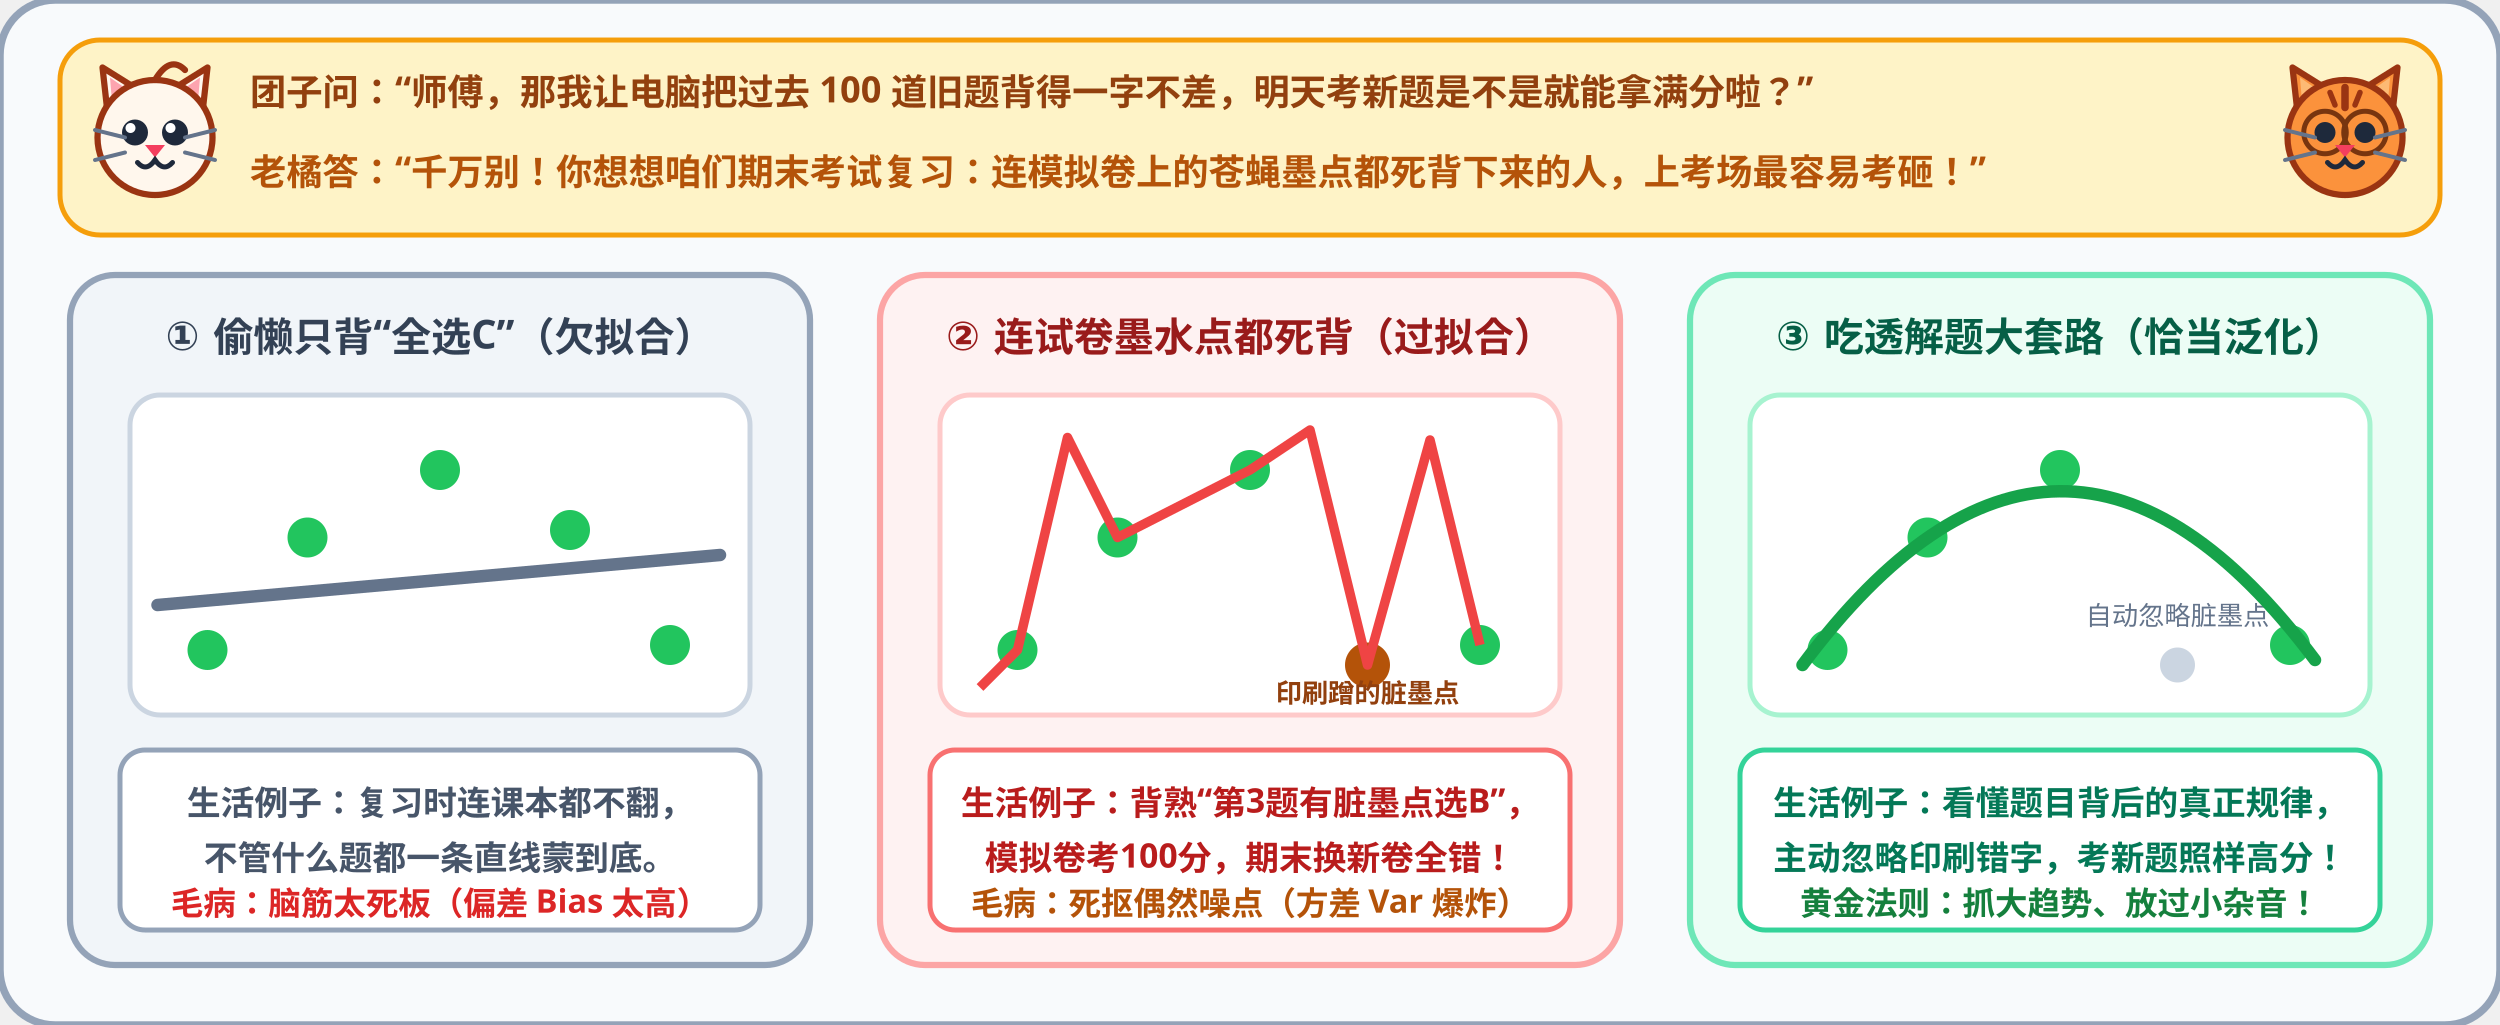
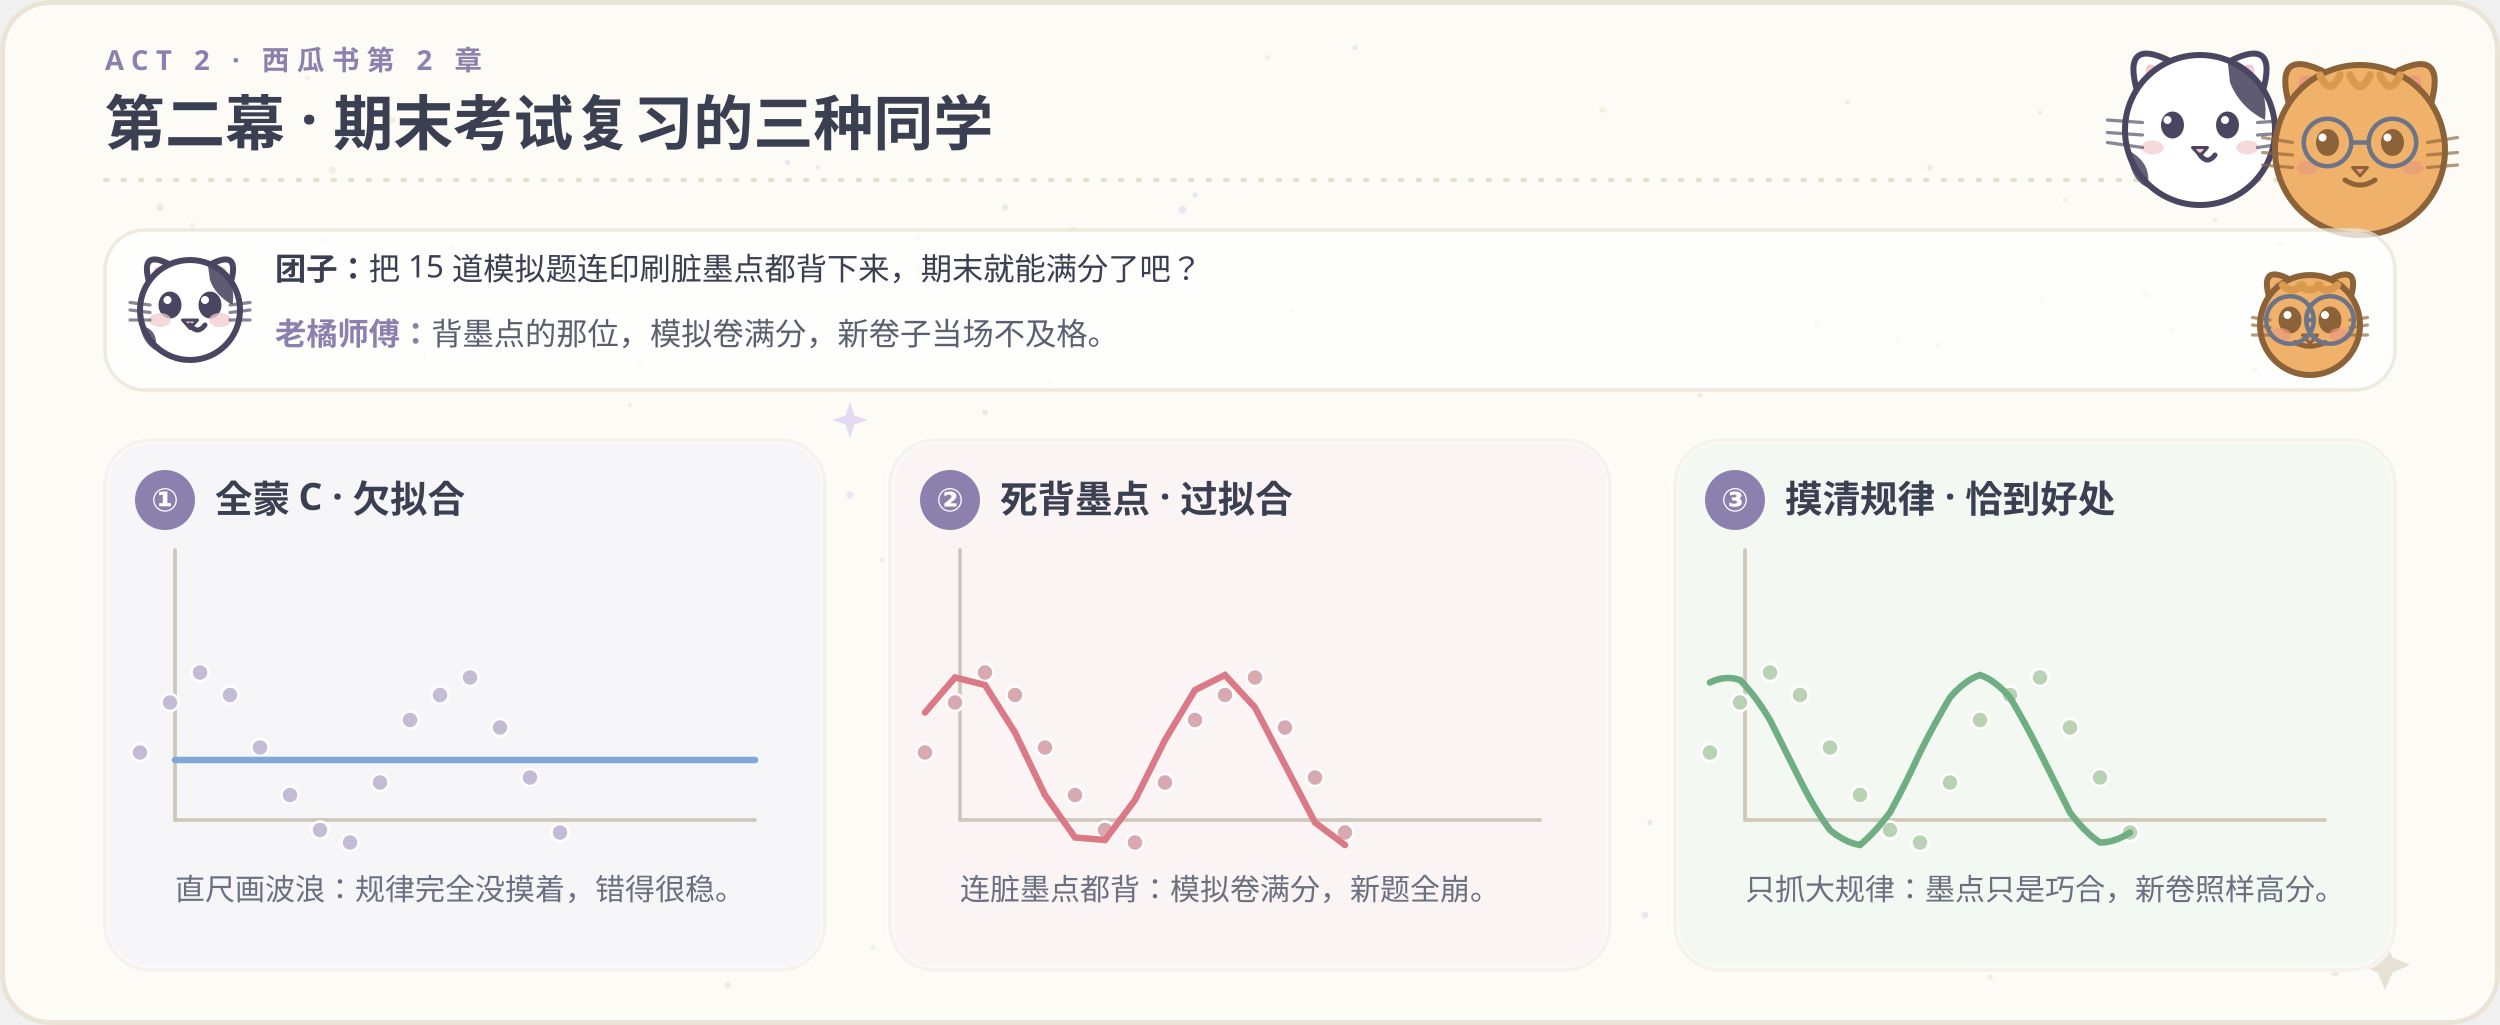
- <svg xmlns="http://www.w3.org/2000/svg" viewBox="0 0 1000 410" width="100%" height="auto" font-family="Microsoft YaHei, PingFang SC, sans-serif">
-   <rect width="1000" height="410" rx="22" fill="#F8FAFC" stroke="#94A3B8" stroke-width="3" />
-   <rect x="24" y="16" width="952" height="78" rx="16" fill="#FEF3C7" stroke="#F59E0B" stroke-width="2" />
-   <polygon points="43,45 41,27 57,37" fill="#FFF7ED" stroke="#9A3412" stroke-width="2.5" stroke-linejoin="round" />
-   <polygon points="81,45 83,27 67,37" fill="#FFF7ED" stroke="#9A3412" stroke-width="2.5" stroke-linejoin="round" />
-   <polygon points="45,43 44,31 54,38" fill="#FDA4AF" />
-   <polygon points="79,43 80,31 70,38" fill="#FDA4AF" />
-   <circle cx="62" cy="55" r="23" fill="#FFF7ED" stroke="#9A3412" stroke-width="2.5" />
-   <circle cx="54" cy="53" r="5.2" fill="#1E293B" />
-   <circle cx="70" cy="53" r="5.2" fill="#1E293B" />
-   <circle cx="52.2" cy="51.2" r="2.0" fill="#FFFFFF" />
-   <circle cx="68.2" cy="51.2" r="2.0" fill="#FFFFFF" />
-   <path d="M 62 32 Q 68 22 74 28" fill="none" stroke="#9A3412" stroke-width="2.5" stroke-linecap="round" />
-   <polygon points="58,58 66,58 62,63" fill="#F43F5E" />
-   <path d="M 55 65 Q 58.5 69 62 64 Q 65.5 69 69 65" fill="none" stroke="#1E293B" stroke-width="2" stroke-linecap="round" />
-   <line x1="50" y1="55" x2="38" y2="52" stroke="#64748B" stroke-width="1.6" stroke-linecap="round" />
-   <line x1="74" y1="55" x2="86" y2="52" stroke="#64748B" stroke-width="1.6" stroke-linecap="round" />
-   <line x1="50" y1="61" x2="38" y2="64" stroke="#64748B" stroke-width="1.6" stroke-linecap="round" />
-   <line x1="74" y1="61" x2="86" y2="64" stroke="#64748B" stroke-width="1.6" stroke-linecap="round" />
-   <text x="100" y="42" font-size="14.5" font-weight="bold" fill="#92400E">团子问：“师傅，那我让电脑把过去 100 道旧题背得一字不差，明天考新题是不是就能拿满分啦？”</text>
-   <polygon points="919,45 917,27 933,37" fill="#FB923C" stroke="#9A3412" stroke-width="2.5" stroke-linejoin="round" />
-   <polygon points="957,45 959,27 943,37" fill="#FB923C" stroke="#9A3412" stroke-width="2.5" stroke-linejoin="round" />
-   <polygon points="921,43 920,31 930,38" fill="#FDBA74" />
-   <polygon points="955,43 956,31 946,38" fill="#FDBA74" />
-   <circle cx="938" cy="55" r="23" fill="#FB923C" stroke="#9A3412" stroke-width="2.5" />
-   <line x1="938" y1="35" x2="938" y2="43" stroke="#9A3412" stroke-width="3" stroke-linecap="round" />
-   <line x1="932" y1="37" x2="934" y2="42" stroke="#9A3412" stroke-width="2.2" stroke-linecap="round" />
-   <line x1="944" y1="37" x2="942" y2="42" stroke="#9A3412" stroke-width="2.2" stroke-linecap="round" />
-   <circle cx="930" cy="53" r="4.2" fill="#1E293B" />
-   <circle cx="946" cy="53" r="4.2" fill="#1E293B" />
-   <circle cx="930" cy="53" r="8.5" fill="none" stroke="#78350F" stroke-width="2" />
-   <circle cx="946" cy="53" r="8.5" fill="none" stroke="#78350F" stroke-width="2" />
-   <line x1="938.5" y1="53" x2="937.5" y2="53" stroke="#78350F" stroke-width="2" />
-   <polygon points="934,58 942,58 938,63" fill="#F43F5E" />
-   <path d="M 931 65 Q 934.5 69 938 64 Q 941.5 69 945 65" fill="none" stroke="#1E293B" stroke-width="2" stroke-linecap="round" />
-   <line x1="926" y1="55" x2="914" y2="52" stroke="#64748B" stroke-width="1.6" stroke-linecap="round" />
-   <line x1="950" y1="55" x2="962" y2="52" stroke="#64748B" stroke-width="1.6" stroke-linecap="round" />
-   <line x1="926" y1="61" x2="914" y2="64" stroke="#64748B" stroke-width="1.6" stroke-linecap="round" />
-   <line x1="950" y1="61" x2="962" y2="64" stroke="#64748B" stroke-width="1.6" stroke-linecap="round" />
-   <text x="100" y="74" font-size="14.5" font-weight="bold" fill="#B45309">老橘答：“千万别！你想想咱们期末考试复习：连模拟卷上的苍蝇墨点都死背下来的人，上考场最容易考砸！”</text>
-   <g transform="translate(28, 110)">
-     <rect width="296" height="276" rx="18" fill="#F1F5F9" stroke="#94A3B8" stroke-width="2.5" />
-     <text x="148" y="30" text-anchor="middle" font-size="16" font-weight="bold" fill="#334155">① 偷懒只背“全选C”（欠拟合）</text>
-     <rect x="24" y="48" width="248" height="128" rx="12" fill="#FFFFFF" stroke="#CBD5E1" stroke-width="2" />
-     <circle cx="55" cy="150" r="8" fill="#22C55E" />
-     <circle cx="95" cy="105" r="8" fill="#22C55E" />
-     <circle cx="148" cy="78" r="8" fill="#22C55E" />
-     <circle cx="200" cy="102" r="8" fill="#22C55E" />
-     <circle cx="240" cy="148" r="8" fill="#22C55E" />
-     <line x1="35" y1="132" x2="260" y2="112" stroke="#64748B" stroke-width="5" stroke-linecap="round" />
-     <rect x="20" y="190" width="256" height="72" rx="10" fill="#FFFFFF" stroke="#94A3B8" stroke-width="2" />
-     <text x="148" y="216" text-anchor="middle" font-size="13.5" font-weight="bold" fill="#475569">生活例子：复习时连课本都不翻，</text>
-     <text x="148" y="238" text-anchor="middle" font-size="13.5" font-weight="bold" fill="#475569">不管什么题都一条直线蒙到底。</text>
-     <text x="148" y="256" text-anchor="middle" font-size="13" font-weight="bold" fill="#DC2626">毛病：脑筋太死板（偏差 Bias 太高）</text>
-   </g>
-   <g transform="translate(352, 110)">
-     <rect width="296" height="276" rx="18" fill="#FEF2F2" stroke="#FCA5A5" stroke-width="2.5" />
-     <text x="148" y="30" text-anchor="middle" font-size="16" font-weight="bold" fill="#991B1B">② 连试卷墨水点都死背（过拟合）</text>
-     <rect x="24" y="48" width="248" height="128" rx="12" fill="#FFFFFF" stroke="#FECACA" stroke-width="2" />
-     <circle cx="55" cy="150" r="8" fill="#22C55E" />
-     <circle cx="95" cy="105" r="8" fill="#22C55E" />
-     <circle cx="148" cy="78" r="8" fill="#22C55E" />
-     <circle cx="195" cy="156" r="9" fill="#B45309" />
-     <text x="195" y="171" text-anchor="middle" font-size="10.5" font-weight="bold" fill="#92400E">印刷蹭的脏墨点</text>
-     <circle cx="240" cy="148" r="8" fill="#22C55E" />
-     <path d="M 40 165 L 55 150 L 75 65 L 95 105 L 148 78 L 172 62 L 195 156 L 220 66 L 240 148" fill="none" stroke="#EF4444" stroke-width="3.8" stroke-linejoin="round" />
-     <rect x="20" y="190" width="256" height="72" rx="10" fill="#FFFFFF" stroke="#F87171" stroke-width="2" />
-     <text x="148" y="216" text-anchor="middle" font-size="13.5" font-weight="bold" fill="#B91C1C">生活例子：背熟“第3题有脏墨点选B”，</text>
-     <text x="148" y="238" text-anchor="middle" font-size="13.5" font-weight="bold" fill="#B91C1C">模拟卷考100分，期末换新卷全错！</text>
-     <text x="148" y="256" text-anchor="middle" font-size="13" font-weight="bold" fill="#B45309">毛病：死抠偶然噪点（方差 Var 爆炸）</text>
-   </g>
-   <g transform="translate(676, 110)">
-     <rect width="296" height="276" rx="18" fill="#ECFDF5" stroke="#6EE7B7" stroke-width="2.5" />
-     <text x="148" y="30" text-anchor="middle" font-size="16" font-weight="bold" fill="#065F46">③ 吃透解题大套路（恰当泛化）</text>
-     <rect x="24" y="48" width="248" height="128" rx="12" fill="#FFFFFF" stroke="#A7F3D0" stroke-width="2" />
-     <circle cx="55" cy="150" r="8" fill="#22C55E" />
-     <circle cx="95" cy="105" r="8" fill="#22C55E" />
-     <circle cx="148" cy="78" r="8" fill="#22C55E" />
-     <circle cx="195" cy="156" r="7" fill="#CBD5E1" />
-     <text x="195" y="140" text-anchor="middle" font-size="10.5" fill="#64748B">自动忽略脏墨点</text>
-     <circle cx="240" cy="148" r="8" fill="#22C55E" />
-     <path d="M 45 156 Q 148 18 250 154" fill="none" stroke="#16A34A" stroke-width="5" stroke-linecap="round" />
-     <rect x="20" y="190" width="256" height="72" rx="10" fill="#FFFFFF" stroke="#34D399" stroke-width="2" />
-     <text x="148" y="216" text-anchor="middle" font-size="13.5" font-weight="bold" fill="#047857">生活例子：看懂题目背后的真正规律，</text>
-     <text x="148" y="238" text-anchor="middle" font-size="13.5" font-weight="bold" fill="#047857">主动忽略印刷错字，考新题照样高分！</text>
-     <text x="148" y="256" text-anchor="middle" font-size="13" font-weight="bold" fill="#15803D">黄金法则：抓大趋势、放过小杂音！</text>
-   </g>
+ <svg xmlns="http://www.w3.org/2000/svg" viewBox="0 0 1000 410" font-family="sans-serif">
+   <rect width="1000" height="410" rx="20" fill="#FDFBF6" />
+   <rect x="1" y="1" width="998" height="408" rx="19" fill="none" stroke="#EAE3D8" stroke-width="2" />
+   <circle cx="327" cy="67" r="0.8" fill="#EDE6F2" />
+   <circle cx="816" cy="45" r="0.8" fill="#EDE6F2" />
+   <circle cx="507" cy="23" r="1.1" fill="#F3EDE2" />
+   <circle cx="245" cy="225" r="1.5" fill="#EFE9DD" />
+   <circle cx="130" cy="96" r="1.3" fill="#EDE6F2" />
+   <circle cx="69" cy="239" r="1.6" fill="#EFE9DD" />
+   <circle cx="54" cy="346" r="1.1" fill="#F3EDE2" />
+   <circle cx="540" cy="233" r="1.5" fill="#EDE6F2" />
+   <circle cx="186" cy="237" r="1.0" fill="#EDE6F2" />
+   <circle cx="104" cy="289" r="0.8" fill="#EDE6F2" />
+   <circle cx="211" cy="276" r="1.4" fill="#F3EDE2" />
+   <circle cx="466" cy="372" r="1.0" fill="#F3EDE2" />
+   <circle cx="790" cy="283" r="0.9" fill="#EFE9DD" />
+   <circle cx="303" cy="203" r="1.4" fill="#F3EDE2" />
+   <circle cx="291" cy="394" r="1.2" fill="#EFE9DD" />
+   <circle cx="170" cy="143" r="1.1" fill="#F3EDE2" />
+   <circle cx="955" cy="39" r="1.3" fill="#EDE6F2" />
+   <circle cx="869" cy="132" r="1.1" fill="#EDE6F2" />
+   <circle cx="497" cy="322" r="1.5" fill="#EFE9DD" />
+   <circle cx="938" cy="195" r="0.9" fill="#EDE6F2" />
+   <circle cx="727" cy="130" r="1.6" fill="#EDE6F2" />
+   <circle cx="817" cy="120" r="1.5" fill="#F3EDE2" />
+   <circle cx="349" cy="379" r="0.9" fill="#F3EDE2" />
+   <circle cx="123" cy="31" r="0.9" fill="#F3EDE2" />
+   <circle cx="252" cy="162" r="0.9" fill="#F3EDE2" />
+   <circle cx="450" cy="224" r="1.5" fill="#EFE9DD" />
+   <circle cx="858" cy="118" r="1.6" fill="#F3EDE2" />
+   <circle cx="680" cy="158" r="0.9" fill="#EFE9DD" />
+   <circle cx="181" cy="99" r="0.8" fill="#EFE9DD" />
+   <circle cx="826" cy="80" r="0.8" fill="#F3EDE2" />
+   <circle cx="420" cy="153" r="1.1" fill="#EDE6F2" />
+   <circle cx="131" cy="347" r="1.3" fill="#EDE6F2" />
+   <circle cx="736" cy="188" r="1.4" fill="#EDE6F2" />
+   <circle cx="394" cy="165" r="1.2" fill="#EFE9DD" />
+   <circle cx="402" cy="83" r="1.2" fill="#EFE9DD" />
+   <circle cx="116" cy="245" r="0.8" fill="#EFE9DD" />
+   <circle cx="157" cy="48" r="1.3" fill="#F3EDE2" />
+   <circle cx="77" cy="90" r="0.9" fill="#F3EDE2" />
+   <circle cx="256" cy="145" r="1.2" fill="#F3EDE2" />
+   <circle cx="122" cy="200" r="1.2" fill="#F3EDE2" />
+   <circle cx="315" cy="65" r="1.1" fill="#EDE6F2" />
+   <circle cx="269" cy="335" r="1.2" fill="#EFE9DD" />
+   <circle cx="210" cy="383" r="0.9" fill="#F3EDE2" />
+   <circle cx="542" cy="19" r="1.0" fill="#EDE6F2" />
+   <circle cx="641" cy="44" r="1.2" fill="#F3EDE2" />
+   <circle cx="902" cy="148" r="1.2" fill="#EFE9DD" />
+   <circle cx="775" cy="138" r="1.3" fill="#EFE9DD" />
+   <circle cx="784" cy="307" r="1.4" fill="#EFE9DD" />
+   <circle cx="813" cy="300" r="1.0" fill="#EFE9DD" />
+   <circle cx="493" cy="296" r="1.4" fill="#EFE9DD" />
+   <circle cx="473" cy="84" r="1.6" fill="#EDE6F2" />
+   <circle cx="448" cy="377" r="1.6" fill="#F3EDE2" />
+   <circle cx="367" cy="95" r="1.2" fill="#EFE9DD" />
+   <circle cx="340" cy="198" r="1.5" fill="#EDE6F2" />
+   <circle cx="480" cy="265" r="0.9" fill="#EDE6F2" />
+   <circle cx="658" cy="366" r="1.4" fill="#EDE6F2" />
+   <circle cx="478" cy="78" r="1.1" fill="#EDE6F2" />
+   <circle cx="796" cy="391" r="1.2" fill="#F3EDE2" />
+   <circle cx="739" cy="41" r="0.9" fill="#EFE9DD" />
+   <circle cx="133" cy="68" r="1.4" fill="#F3EDE2" />
+   <circle cx="152" cy="334" r="1.3" fill="#F3EDE2" />
+   <circle cx="353" cy="224" r="0.8" fill="#EFE9DD" />
+   <circle cx="795" cy="294" r="1.2" fill="#EFE9DD" />
+   <circle cx="927" cy="179" r="1.5" fill="#EFE9DD" />
+   <circle cx="216" cy="107" r="1.2" fill="#F3EDE2" />
+   <circle cx="759" cy="136" r="1.1" fill="#EDE6F2" />
+   <circle cx="137" cy="367" r="1.5" fill="#F3EDE2" />
+   <circle cx="660" cy="329" r="1.1" fill="#EDE6F2" />
+   <circle cx="911" cy="206" r="0.9" fill="#EDE6F2" />
+   <circle cx="510" cy="352" r="1.3" fill="#EFE9DD" />
+   <circle cx="772" cy="67" r="1.2" fill="#EFE9DD" />
+   <circle cx="722" cy="227" r="1.3" fill="#F3EDE2" />
+   <circle cx="530" cy="198" r="1.5" fill="#EFE9DD" />
+   <circle cx="64" cy="83" r="1.4" fill="#EFE9DD" />
+   <circle cx="508" cy="229" r="1.2" fill="#EFE9DD" />
+   <circle cx="611" cy="207" r="1.0" fill="#EDE6F2" />
+   <circle cx="281" cy="208" r="1.2" fill="#F3EDE2" />
+   <circle cx="252" cy="214" r="1.5" fill="#F3EDE2" />
+   <circle cx="886" cy="88" r="0.9" fill="#F3EDE2" />
+   <circle cx="128" cy="182" r="1.3" fill="#EFE9DD" />
+   <circle cx="429" cy="92" r="1.4" fill="#F3EDE2" />
+   <circle cx="891" cy="69" r="1.3" fill="#EDE6F2" />
+   <circle cx="368" cy="108" r="1.6" fill="#EFE9DD" />
+   <circle cx="224" cy="383" r="1.5" fill="#F3EDE2" />
+   <circle cx="168" cy="271" r="0.9" fill="#EFE9DD" />
+   <circle cx="433" cy="211" r="1.1" fill="#F3EDE2" />
+   <circle cx="359" cy="44" r="0.8" fill="#F3EDE2" />
+   <circle cx="553" cy="182" r="1.1" fill="#EFE9DD" />
+   <circle cx="517" cy="124" r="0.9" fill="#EFE9DD" />
+   <circle cx="912" cy="98" r="0.9" fill="#EFE9DD" />
+   <path d="M 954 376 l 3 7 7 3 -7 3 -3 7 -3 -7 -7 -3 7 -3 z" fill="#E7E0D4" />
+   <circle cx="934" cy="388" r="2.2" fill="#E7E0D4" />
+   <text x="42" y="28" font-size="11" letter-spacing="3" fill="#8B80AE" font-family="'LXGW WenKai','WenKai','STKaiti','KaiTi','PingFang SC','Microsoft YaHei',sans-serif" font-weight="600">ACT 2 · 西瓜书第 2 章</text>
+   <text x="42" y="58" font-size="24" fill="#3A3F52" font-family="'LXGW WenKai','WenKai','STKaiti','KaiTi','PingFang SC','Microsoft YaHei',sans-serif" font-weight="600">第二幕 · 期末考试复习的三种同学</text>
+   <line x1="42" y1="72" x2="958" y2="72" stroke="#E5DECF" stroke-width="1.6" stroke-dasharray="1 6" stroke-linecap="round" />
+   <path d="M 855 37 Q 848 13 871 26 Z" fill="#FFFFFF" stroke="#4A4560" stroke-width="2.4" stroke-linejoin="round" />
+   <path d="M 905 37 Q 912 13 889 26 Z" fill="#FFFFFF" stroke="#4A4560" stroke-width="2.4" stroke-linejoin="round" />
+   <path d="M 859 33 Q 856 21 866 29 Z" fill="#F3C9CD" />
+   <path d="M 901 33 Q 904 21 894 29 Z" fill="#F3C9CD" />
+   <circle cx="880" cy="52" r="30" fill="#FFFFFF" stroke="#4A4560" stroke-width="2.4" />
+   <path d="M 891 24 Q 908 30 906 48 Q 896 43 892 33 Z" fill="#4A4560" opacity="0.88" />
+   <path d="M 851 60 Q 861 65 859 75 Q 852 72 851 60 Z" fill="#4A4560" opacity="0.85" />
+   <ellipse cx="869" cy="50" rx="4.6" ry="5.4" fill="#4A4560" />
+   <ellipse cx="891" cy="50" rx="4.6" ry="5.4" fill="#4A4560" />
+   <circle cx="867" cy="48" r="1.6" fill="#FFF" />
+   <circle cx="890" cy="48" r="1.6" fill="#FFF" />
+   <path d="M 877 59 h 6 l -3 3.4 z" fill="#F3C9CD" stroke="#4A4560" stroke-width="1.2" stroke-linejoin="round" />
+   <path d="M 880 62 q 3 4 6 0" fill="none" stroke="#4A4560" stroke-width="2" stroke-linecap="round" />
+   <ellipse cx="861" cy="59" rx="4.4" ry="2.8" fill="#F3C9CD" opacity="0.75" />
+   <ellipse cx="899" cy="59" rx="4.4" ry="2.8" fill="#F3C9CD" opacity="0.75" />
+   <line x1="857" y1="49" x2="843" y2="48" stroke="#4A4560" stroke-width="1.3" stroke-linecap="round" opacity="0.65" />
+   <line x1="857" y1="54" x2="843" y2="53" stroke="#4A4560" stroke-width="1.3" stroke-linecap="round" opacity="0.65" />
+   <line x1="857" y1="59" x2="843" y2="57" stroke="#4A4560" stroke-width="1.3" stroke-linecap="round" opacity="0.65" />
+   <line x1="903" y1="49" x2="917" y2="48" stroke="#4A4560" stroke-width="1.3" stroke-linecap="round" opacity="0.65" />
+   <line x1="903" y1="54" x2="917" y2="53" stroke="#4A4560" stroke-width="1.3" stroke-linecap="round" opacity="0.65" />
+   <line x1="903" y1="59" x2="917" y2="57" stroke="#4A4560" stroke-width="1.3" stroke-linecap="round" opacity="0.65" />
+   <path d="M 916 43 Q 908 16 934 31 Z" fill="#F0B26B" stroke="#8C6239" stroke-width="2.4" stroke-linejoin="round" />
+   <path d="M 972 43 Q 980 16 954 31 Z" fill="#F0B26B" stroke="#8C6239" stroke-width="2.4" stroke-linejoin="round" />
+   <path d="M 920 39 Q 917 25 929 33 Z" fill="#E89B7C" />
+   <path d="M 968 39 Q 971 25 959 33 Z" fill="#E89B7C" />
+   <circle cx="944" cy="60" r="34" fill="#F0B26B" stroke="#8C6239" stroke-width="2.4" />
+   <path d="M 928 30 Q 932 39 936 30" fill="none" stroke="#D99A4E" stroke-width="3" stroke-linecap="round" />
+   <path d="M 940 30 Q 944 39 948 30" fill="none" stroke="#D99A4E" stroke-width="3" stroke-linecap="round" />
+   <path d="M 952 30 Q 956 39 960 30" fill="none" stroke="#D99A4E" stroke-width="3" stroke-linecap="round" />
+   <ellipse cx="931" cy="57" rx="4.6" ry="5.4" fill="#8C6239" />
+   <ellipse cx="957" cy="57" rx="4.6" ry="5.4" fill="#8C6239" />
+   <circle cx="929" cy="55" r="1.6" fill="#FFF" />
+   <circle cx="955" cy="55" r="1.6" fill="#FFF" />
+   <path d="M 941 67 h 6 l -3 3.4 z" fill="#E89B7C" stroke="#8C6239" stroke-width="1.2" stroke-linejoin="round" />
+   <path d="M 938 72 Q 944 76 950 72" fill="none" stroke="#8C6239" stroke-width="2" stroke-linecap="round" />
+   <ellipse cx="923" cy="67" rx="4.4" ry="2.8" fill="#E89B7C" opacity="0.75" />
+   <ellipse cx="965" cy="67" rx="4.4" ry="2.8" fill="#E89B7C" opacity="0.75" />
+   <line x1="917" y1="57" x2="905" y2="55" stroke="#8C6239" stroke-width="1.3" stroke-linecap="round" opacity="0.65" />
+   <line x1="917" y1="62" x2="905" y2="61" stroke="#8C6239" stroke-width="1.3" stroke-linecap="round" opacity="0.65" />
+   <line x1="917" y1="67" x2="905" y2="66" stroke="#8C6239" stroke-width="1.3" stroke-linecap="round" opacity="0.65" />
+   <line x1="971" y1="57" x2="983" y2="55" stroke="#8C6239" stroke-width="1.3" stroke-linecap="round" opacity="0.65" />
+   <line x1="971" y1="62" x2="983" y2="61" stroke="#8C6239" stroke-width="1.3" stroke-linecap="round" opacity="0.65" />
+   <line x1="971" y1="67" x2="983" y2="66" stroke="#8C6239" stroke-width="1.3" stroke-linecap="round" opacity="0.65" />
+   <circle cx="931" cy="57" r="9.5" fill="none" stroke="#6E7488" stroke-width="1.8" />
+   <circle cx="957" cy="57" r="9.5" fill="none" stroke="#6E7488" stroke-width="1.8" />
+   <path d="M 941 57 h 7" stroke="#6E7488" stroke-width="1.8" />
+   <rect x="42" y="92" width="916" height="64" rx="16" fill="#FFFFFF" opacity="0.75" stroke="#EBE4D6" stroke-width="1.4" />
+   <path d="M 60 114 Q 55 98 70 107 Z" fill="#FFFFFF" stroke="#4A4560" stroke-width="2.4" stroke-linejoin="round" />
+   <path d="M 92 114 Q 97 98 82 107 Z" fill="#FFFFFF" stroke="#4A4560" stroke-width="2.4" stroke-linejoin="round" />
+   <path d="M 62 112 Q 60 104 67 108 Z" fill="#F3C9CD" />
+   <path d="M 90 112 Q 92 104 85 108 Z" fill="#F3C9CD" />
+   <circle cx="76" cy="124" r="20" fill="#FFFFFF" stroke="#4A4560" stroke-width="2.4" />
+   <path d="M 83 105 Q 95 110 93 122 Q 86 118 84 112 Z" fill="#4A4560" opacity="0.88" />
+   <path d="M 56 130 Q 64 132 62 140 Q 57 137 56 130 Z" fill="#4A4560" opacity="0.85" />
+   <ellipse cx="68" cy="122" rx="4.6" ry="5.4" fill="#4A4560" />
+   <ellipse cx="84" cy="122" rx="4.6" ry="5.4" fill="#4A4560" />
+   <circle cx="67" cy="120" r="1.6" fill="#FFF" />
+   <circle cx="82" cy="120" r="1.6" fill="#FFF" />
+   <path d="M 73 128 h 6 l -3 3.4 z" fill="#F3C9CD" stroke="#4A4560" stroke-width="1.2" stroke-linejoin="round" />
+   <path d="M 76 130 q 3 4 6 0" fill="none" stroke="#4A4560" stroke-width="2" stroke-linecap="round" />
+   <ellipse cx="64" cy="128" rx="4.4" ry="2.8" fill="#F3C9CD" opacity="0.75" />
+   <ellipse cx="88" cy="128" rx="4.4" ry="2.8" fill="#F3C9CD" opacity="0.75" />
+   <line x1="60" y1="122" x2="52" y2="121" stroke="#4A4560" stroke-width="1.3" stroke-linecap="round" opacity="0.65" />
+   <line x1="60" y1="125" x2="52" y2="124" stroke="#4A4560" stroke-width="1.3" stroke-linecap="round" opacity="0.65" />
+   <line x1="60" y1="128" x2="52" y2="128" stroke="#4A4560" stroke-width="1.3" stroke-linecap="round" opacity="0.65" />
+   <line x1="92" y1="122" x2="100" y2="121" stroke="#4A4560" stroke-width="1.3" stroke-linecap="round" opacity="0.65" />
+   <line x1="92" y1="125" x2="100" y2="124" stroke="#4A4560" stroke-width="1.3" stroke-linecap="round" opacity="0.65" />
+   <line x1="92" y1="128" x2="100" y2="128" stroke="#4A4560" stroke-width="1.3" stroke-linecap="round" opacity="0.65" />
+   <text x="110" y="112" font-size="12.5" fill="#3A3F52" font-family="'LXGW WenKai','WenKai','STKaiti','KaiTi','PingFang SC','Microsoft YaHei',sans-serif">
+     <tspan font-weight="600">团子：</tspan>把 15 道模拟题连印刷脏墨点都背下来，期末就能满分了吧？</text>
+   <path d="M 908 120 Q 903 104 918 113 Z" fill="#F0B26B" stroke="#8C6239" stroke-width="2.4" stroke-linejoin="round" />
+   <path d="M 940 120 Q 945 104 930 113 Z" fill="#F0B26B" stroke="#8C6239" stroke-width="2.4" stroke-linejoin="round" />
+   <path d="M 910 118 Q 908 110 915 114 Z" fill="#E89B7C" />
+   <path d="M 938 118 Q 940 110 933 114 Z" fill="#E89B7C" />
+   <circle cx="924" cy="130" r="20" fill="#F0B26B" stroke="#8C6239" stroke-width="2.4" />
+   <path d="M 913 114 Q 917 118 921 114" fill="none" stroke="#D99A4E" stroke-width="3" stroke-linecap="round" />
+   <path d="M 920 114 Q 924 118 928 114" fill="none" stroke="#D99A4E" stroke-width="3" stroke-linecap="round" />
+   <path d="M 927 114 Q 931 118 935 114" fill="none" stroke="#D99A4E" stroke-width="3" stroke-linecap="round" />
+   <ellipse cx="916" cy="128" rx="4.6" ry="5.4" fill="#8C6239" />
+   <ellipse cx="932" cy="128" rx="4.6" ry="5.4" fill="#8C6239" />
+   <circle cx="915" cy="126" r="1.6" fill="#FFF" />
+   <circle cx="930" cy="126" r="1.6" fill="#FFF" />
+   <path d="M 921 134 h 6 l -3 3.4 z" fill="#E89B7C" stroke="#8C6239" stroke-width="1.2" stroke-linejoin="round" />
+   <path d="M 918 137 Q 924 140 930 137" fill="none" stroke="#8C6239" stroke-width="2" stroke-linecap="round" />
+   <ellipse cx="912" cy="134" rx="4.4" ry="2.8" fill="#E89B7C" opacity="0.75" />
+   <ellipse cx="936" cy="134" rx="4.4" ry="2.8" fill="#E89B7C" opacity="0.75" />
+   <line x1="908" y1="128" x2="901" y2="127" stroke="#8C6239" stroke-width="1.3" stroke-linecap="round" opacity="0.65" />
+   <line x1="908" y1="131" x2="901" y2="130" stroke="#8C6239" stroke-width="1.3" stroke-linecap="round" opacity="0.65" />
+   <line x1="908" y1="134" x2="901" y2="134" stroke="#8C6239" stroke-width="1.3" stroke-linecap="round" opacity="0.65" />
+   <line x1="940" y1="128" x2="947" y2="127" stroke="#8C6239" stroke-width="1.3" stroke-linecap="round" opacity="0.65" />
+   <line x1="940" y1="131" x2="947" y2="130" stroke="#8C6239" stroke-width="1.3" stroke-linecap="round" opacity="0.65" />
+   <line x1="940" y1="134" x2="947" y2="134" stroke="#8C6239" stroke-width="1.3" stroke-linecap="round" opacity="0.65" />
+   <circle cx="916" cy="128" r="9.5" fill="none" stroke="#6E7488" stroke-width="1.8" />
+   <circle cx="932" cy="128" r="9.5" fill="none" stroke="#6E7488" stroke-width="1.8" />
+   <path d="M 926 128 h -4" stroke="#6E7488" stroke-width="1.8" />
+   <text x="110" y="138" font-size="12.5" fill="#5A6070" font-family="'LXGW WenKai','WenKai','STKaiti','KaiTi','PingFang SC','Microsoft YaHei',sans-serif">
+     <tspan font-weight="600" fill="#8B80AE">老橘师傅：</tspan>背墨点的那位，模拟卷满分，新卷子当场不及格。</text>
+   <rect x="42" y="176" width="288" height="212" rx="18" fill="#F6F6F9" stroke="#EBE4D6" stroke-width="1.6" />
+   <rect x="42" y="176" width="288" height="212" rx="18" fill="none" stroke="#FFFFFF" stroke-width="3" opacity="0.55" />
+   <circle cx="66" cy="200" r="12" fill="#8B80AE" />
+   <text x="66" y="204.5" font-size="13" fill="#FFFFFF" text-anchor="middle" font-family="'LXGW WenKai','WenKai','STKaiti','KaiTi','PingFang SC','Microsoft YaHei',sans-serif" font-weight="600">①</text>
+   <text x="86" y="205" font-size="15" fill="#3A3F52" font-family="'LXGW WenKai','WenKai','STKaiti','KaiTi','PingFang SC','Microsoft YaHei',sans-serif" font-weight="600">全蒙 C · 欠拟合</text>
+   <line x1="70" y1="328" x2="302" y2="328" stroke="#CFC8BA" stroke-width="1.5" stroke-linecap="round" />
+   <line x1="70" y1="328" x2="70" y2="220" stroke="#CFC8BA" stroke-width="1.5" stroke-linecap="round" />
+   <circle cx="56" cy="301" r="3.4" fill="#C4BBD4" stroke="#FFFFFF" stroke-width="1" />
+   <circle cx="68" cy="281" r="3.4" fill="#C4BBD4" stroke="#FFFFFF" stroke-width="1" />
+   <circle cx="80" cy="269" r="3.4" fill="#C4BBD4" stroke="#FFFFFF" stroke-width="1" />
+   <circle cx="92" cy="278" r="3.4" fill="#C4BBD4" stroke="#FFFFFF" stroke-width="1" />
+   <circle cx="104" cy="299" r="3.4" fill="#C4BBD4" stroke="#FFFFFF" stroke-width="1" />
+   <circle cx="116" cy="318" r="3.4" fill="#C4BBD4" stroke="#FFFFFF" stroke-width="1" />
+   <circle cx="128" cy="332" r="3.4" fill="#C4BBD4" stroke="#FFFFFF" stroke-width="1" />
+   <circle cx="140" cy="337" r="3.4" fill="#C4BBD4" stroke="#FFFFFF" stroke-width="1" />
+   <circle cx="152" cy="313" r="3.4" fill="#C4BBD4" stroke="#FFFFFF" stroke-width="1" />
+   <circle cx="164" cy="288" r="3.4" fill="#C4BBD4" stroke="#FFFFFF" stroke-width="1" />
+   <circle cx="176" cy="278" r="3.4" fill="#C4BBD4" stroke="#FFFFFF" stroke-width="1" />
+   <circle cx="188" cy="271" r="3.4" fill="#C4BBD4" stroke="#FFFFFF" stroke-width="1" />
+   <circle cx="200" cy="291" r="3.4" fill="#C4BBD4" stroke="#FFFFFF" stroke-width="1" />
+   <circle cx="212" cy="311" r="3.4" fill="#C4BBD4" stroke="#FFFFFF" stroke-width="1" />
+   <circle cx="224" cy="333" r="3.4" fill="#C4BBD4" stroke="#FFFFFF" stroke-width="1" />
+   <path d="M 70 304 L 302 304" fill="none" stroke="#7FA8D9" stroke-width="2.6" stroke-linecap="round" />
+   <text x="70" y="360" font-size="12" fill="#6A7080" font-family="'LXGW WenKai','WenKai','STKaiti','KaiTi','PingFang SC','Microsoft YaHei',sans-serif">直尺画波浪：规律完全没摸着，错得很稳。</text>
+   <rect x="356" y="176" width="288" height="212" rx="18" fill="#FBF4F4" stroke="#EBE4D6" stroke-width="1.6" />
+   <rect x="356" y="176" width="288" height="212" rx="18" fill="none" stroke="#FFFFFF" stroke-width="3" opacity="0.55" />
+   <circle cx="380" cy="200" r="12" fill="#8B80AE" />
+   <text x="380" y="204.5" font-size="13" fill="#FFFFFF" text-anchor="middle" font-family="'LXGW WenKai','WenKai','STKaiti','KaiTi','PingFang SC','Microsoft YaHei',sans-serif" font-weight="600">②</text>
+   <text x="400" y="205" font-size="15" fill="#3A3F52" font-family="'LXGW WenKai','WenKai','STKaiti','KaiTi','PingFang SC','Microsoft YaHei',sans-serif" font-weight="600">死背墨点 · 过拟合</text>
+   <line x1="384" y1="328" x2="616" y2="328" stroke="#CFC8BA" stroke-width="1.5" stroke-linecap="round" />
+   <line x1="384" y1="328" x2="384" y2="220" stroke="#CFC8BA" stroke-width="1.5" stroke-linecap="round" />
+   <circle cx="370" cy="301" r="3.4" fill="#D9A9B1" stroke="#FFFFFF" stroke-width="1" />
+   <circle cx="382" cy="281" r="3.4" fill="#D9A9B1" stroke="#FFFFFF" stroke-width="1" />
+   <circle cx="394" cy="269" r="3.4" fill="#D9A9B1" stroke="#FFFFFF" stroke-width="1" />
+   <circle cx="406" cy="278" r="3.4" fill="#D9A9B1" stroke="#FFFFFF" stroke-width="1" />
+   <circle cx="418" cy="299" r="3.4" fill="#D9A9B1" stroke="#FFFFFF" stroke-width="1" />
+   <circle cx="430" cy="318" r="3.4" fill="#D9A9B1" stroke="#FFFFFF" stroke-width="1" />
+   <circle cx="442" cy="332" r="3.4" fill="#D9A9B1" stroke="#FFFFFF" stroke-width="1" />
+   <circle cx="454" cy="337" r="3.4" fill="#D9A9B1" stroke="#FFFFFF" stroke-width="1" />
+   <circle cx="466" cy="313" r="3.4" fill="#D9A9B1" stroke="#FFFFFF" stroke-width="1" />
+   <circle cx="478" cy="288" r="3.4" fill="#D9A9B1" stroke="#FFFFFF" stroke-width="1" />
+   <circle cx="490" cy="278" r="3.4" fill="#D9A9B1" stroke="#FFFFFF" stroke-width="1" />
+   <circle cx="502" cy="271" r="3.4" fill="#D9A9B1" stroke="#FFFFFF" stroke-width="1" />
+   <circle cx="514" cy="291" r="3.4" fill="#D9A9B1" stroke="#FFFFFF" stroke-width="1" />
+   <circle cx="526" cy="311" r="3.4" fill="#D9A9B1" stroke="#FFFFFF" stroke-width="1" />
+   <circle cx="538" cy="333" r="3.4" fill="#D9A9B1" stroke="#FFFFFF" stroke-width="1" />
+   <path d="M 370 285 L 370 285 L 382 271 L 394 274 L 406 293 L 418 318 L 430 335 L 442 336 L 454 320 L 466 296 L 478 276 L 490 270 L 502 283 L 514 306 L 526 329 L 538 338" fill="none" stroke="#D97A86" stroke-width="2.6" stroke-linecap="round" />
+   <text x="384" y="360" font-size="12" fill="#6A7080" font-family="'LXGW WenKai','WenKai','STKaiti','KaiTi','PingFang SC','Microsoft YaHei',sans-serif">连脏墨点都背：模拟卷满分，新题全崩。</text>
+   <rect x="670" y="176" width="288" height="212" rx="18" fill="#F4F8F3" stroke="#EBE4D6" stroke-width="1.6" />
+   <rect x="670" y="176" width="288" height="212" rx="18" fill="none" stroke="#FFFFFF" stroke-width="3" opacity="0.55" />
+   <circle cx="694" cy="200" r="12" fill="#8B80AE" />
+   <text x="694" y="204.5" font-size="13" fill="#FFFFFF" text-anchor="middle" font-family="'LXGW WenKai','WenKai','STKaiti','KaiTi','PingFang SC','Microsoft YaHei',sans-serif" font-weight="600">③</text>
+   <text x="714" y="205" font-size="15" fill="#3A3F52" font-family="'LXGW WenKai','WenKai','STKaiti','KaiTi','PingFang SC','Microsoft YaHei',sans-serif" font-weight="600">摸清规律 · 恰到好处</text>
+   <line x1="698" y1="328" x2="930" y2="328" stroke="#CFC8BA" stroke-width="1.5" stroke-linecap="round" />
+   <line x1="698" y1="328" x2="698" y2="220" stroke="#CFC8BA" stroke-width="1.5" stroke-linecap="round" />
+   <circle cx="684" cy="301" r="3.4" fill="#B9D2B4" stroke="#FFFFFF" stroke-width="1" />
+   <circle cx="696" cy="281" r="3.4" fill="#B9D2B4" stroke="#FFFFFF" stroke-width="1" />
+   <circle cx="708" cy="269" r="3.4" fill="#B9D2B4" stroke="#FFFFFF" stroke-width="1" />
+   <circle cx="720" cy="278" r="3.4" fill="#B9D2B4" stroke="#FFFFFF" stroke-width="1" />
+   <circle cx="732" cy="299" r="3.4" fill="#B9D2B4" stroke="#FFFFFF" stroke-width="1" />
+   <circle cx="744" cy="318" r="3.4" fill="#B9D2B4" stroke="#FFFFFF" stroke-width="1" />
+   <circle cx="756" cy="332" r="3.4" fill="#B9D2B4" stroke="#FFFFFF" stroke-width="1" />
+   <circle cx="768" cy="337" r="3.4" fill="#B9D2B4" stroke="#FFFFFF" stroke-width="1" />
+   <circle cx="780" cy="313" r="3.4" fill="#B9D2B4" stroke="#FFFFFF" stroke-width="1" />
+   <circle cx="792" cy="288" r="3.4" fill="#B9D2B4" stroke="#FFFFFF" stroke-width="1" />
+   <circle cx="804" cy="278" r="3.4" fill="#B9D2B4" stroke="#FFFFFF" stroke-width="1" />
+   <circle cx="816" cy="271" r="3.4" fill="#B9D2B4" stroke="#FFFFFF" stroke-width="1" />
+   <circle cx="828" cy="291" r="3.4" fill="#B9D2B4" stroke="#FFFFFF" stroke-width="1" />
+   <circle cx="840" cy="311" r="3.4" fill="#B9D2B4" stroke="#FFFFFF" stroke-width="1" />
+   <circle cx="852" cy="333" r="3.4" fill="#B9D2B4" stroke="#FFFFFF" stroke-width="1" />
+   <path d="M 684 273 Q 690 270 696 272 Q 702 278 708 288 Q 714 300 720 312 Q 726 324 732 332 Q 738 337 744 338 Q 750 333 756 325 Q 762 314 768 301 Q 774 289 780 279 Q 786 272 792 270 Q 798 272 804 279 Q 810 289 816 301 Q 822 313 828 325 Q 834 333 840 337 Q 846 337 852 333" fill="none" stroke="#6FAE82" stroke-width="2.6" stroke-linecap="round" />
+   <text x="698" y="360" font-size="12" fill="#6A7080" font-family="'LXGW WenKai','WenKai','STKaiti','KaiTi','PingFang SC','Microsoft YaHei',sans-serif">只抓大规律：墨点只是巧合，新卷照样高分。</text>
+   <path d="M 340 161.0 l 1.8 5.2 5.2 1.8 -5.2 1.8 -1.8 5.2 -1.8 -5.2 -5.2 -1.8 5.2 -1.8 z" fill="#E4D9F0" />
</svg>
